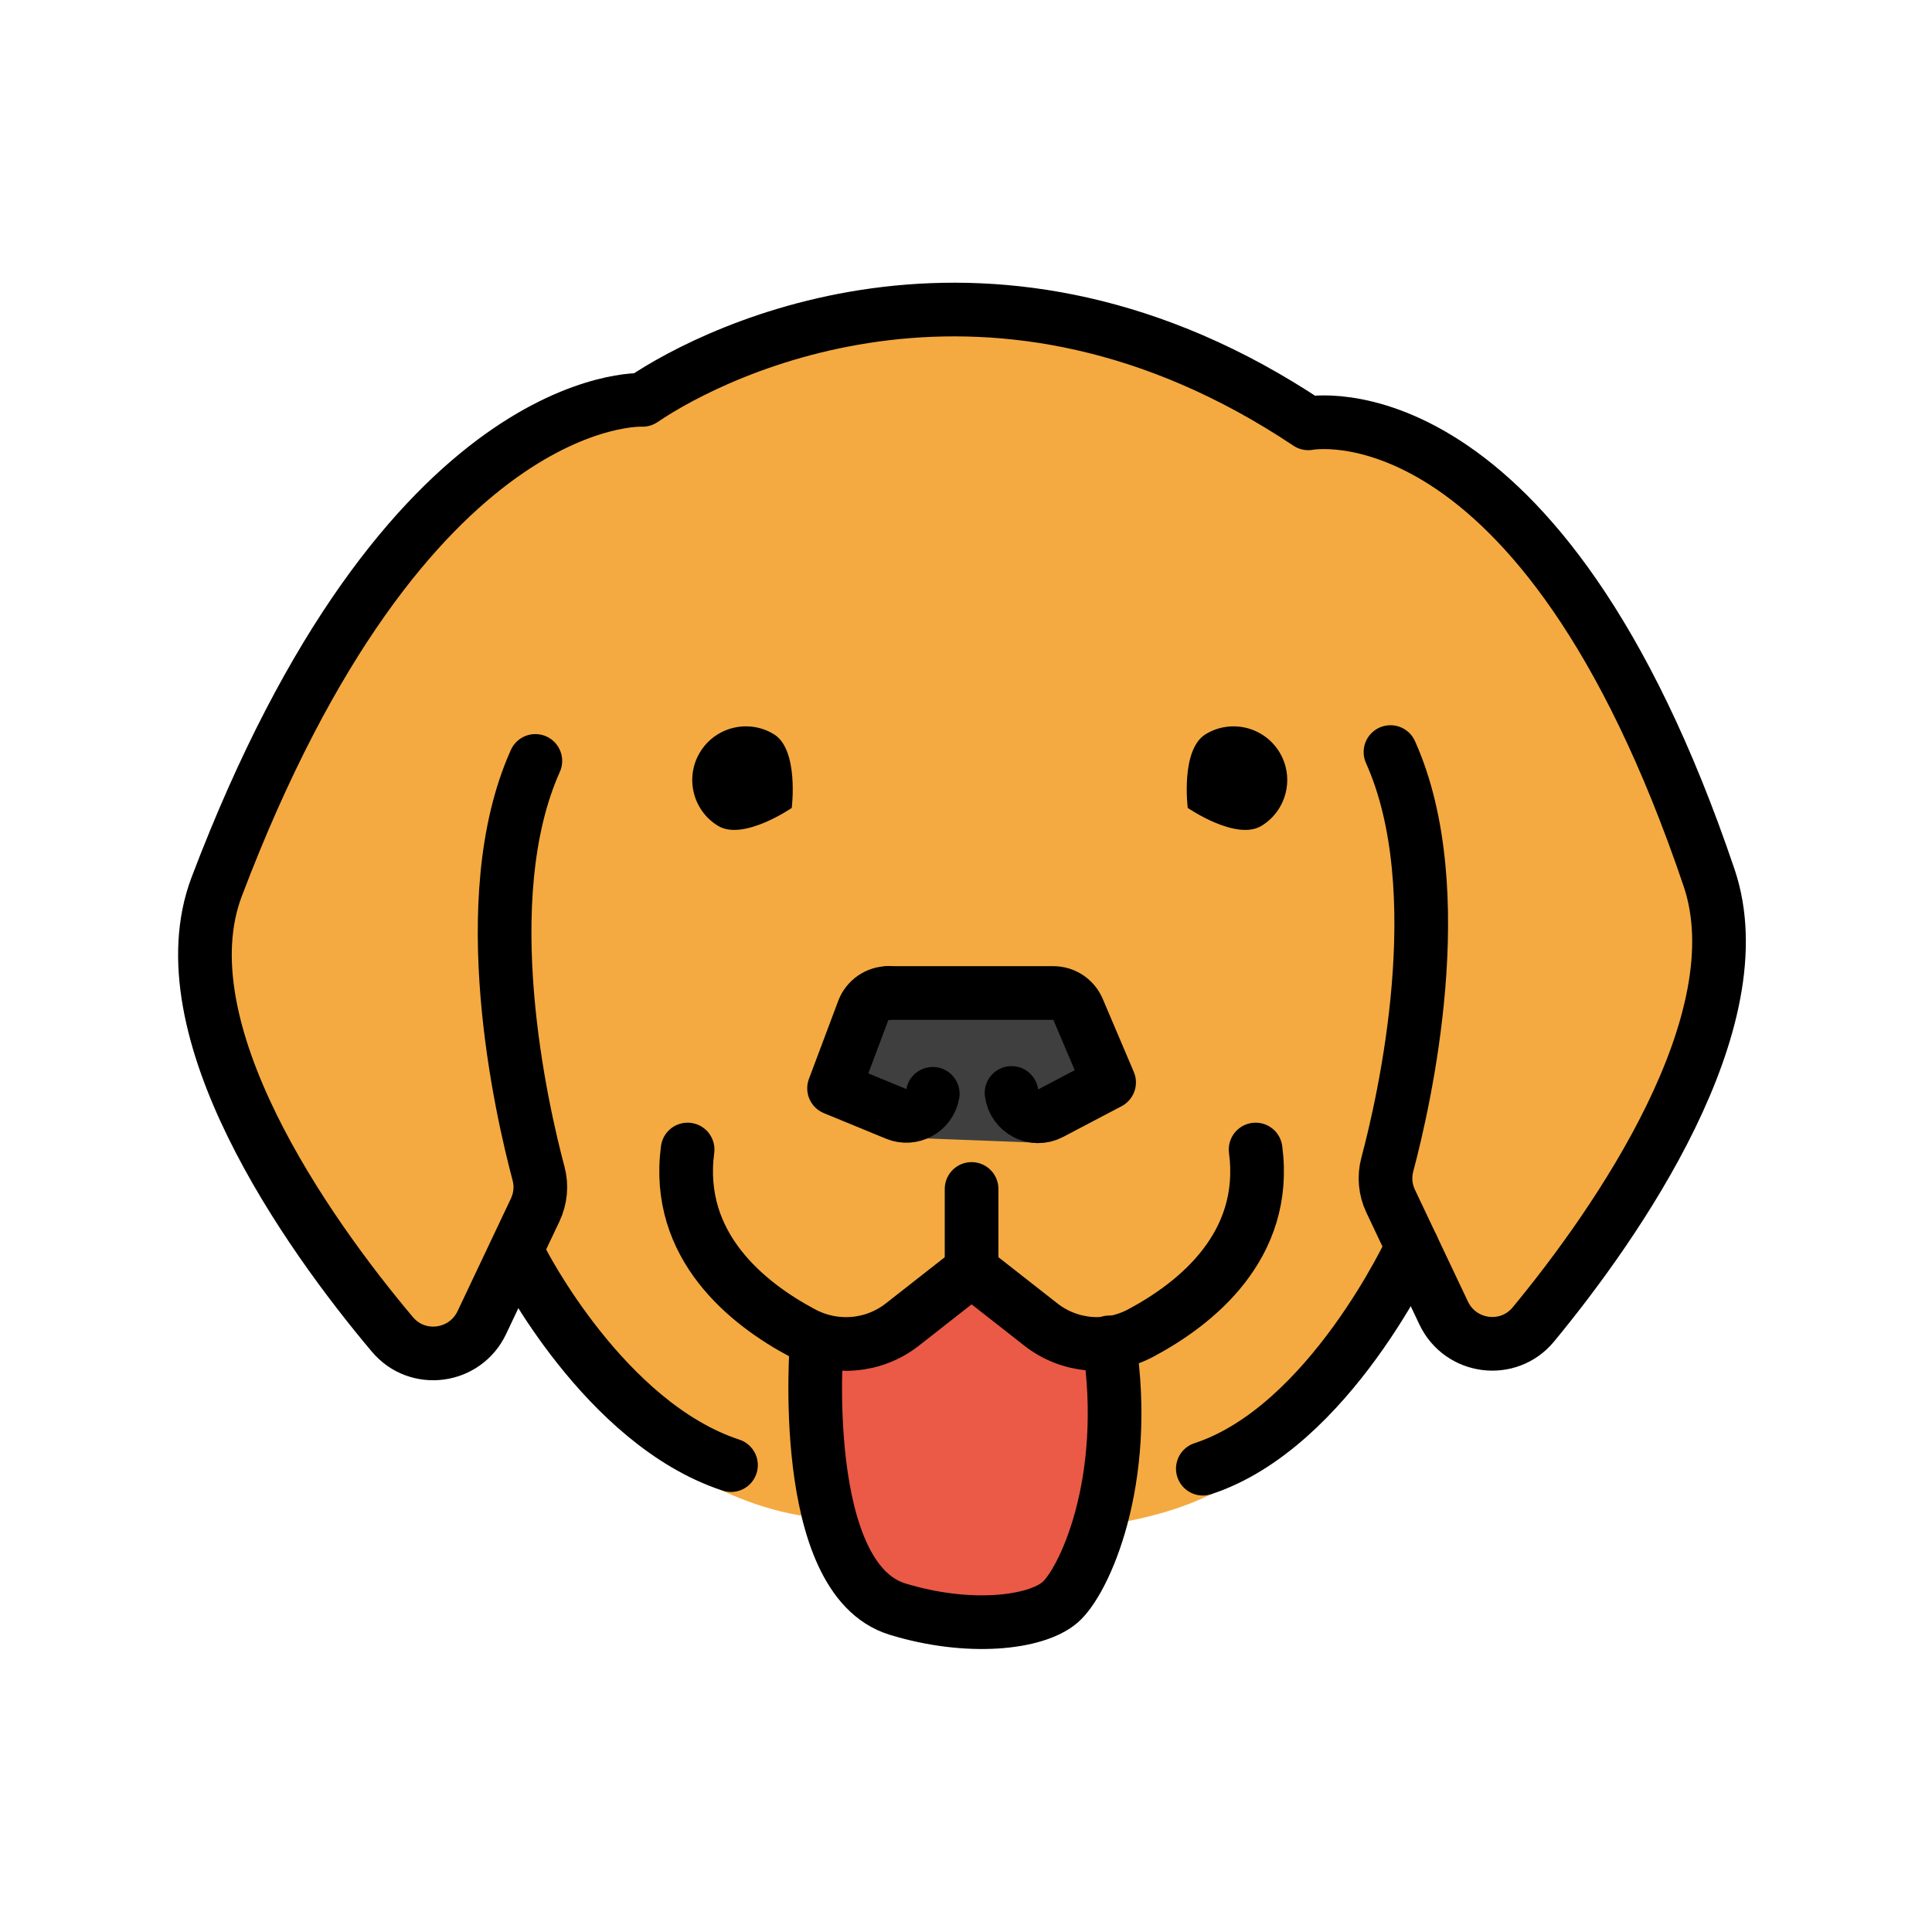
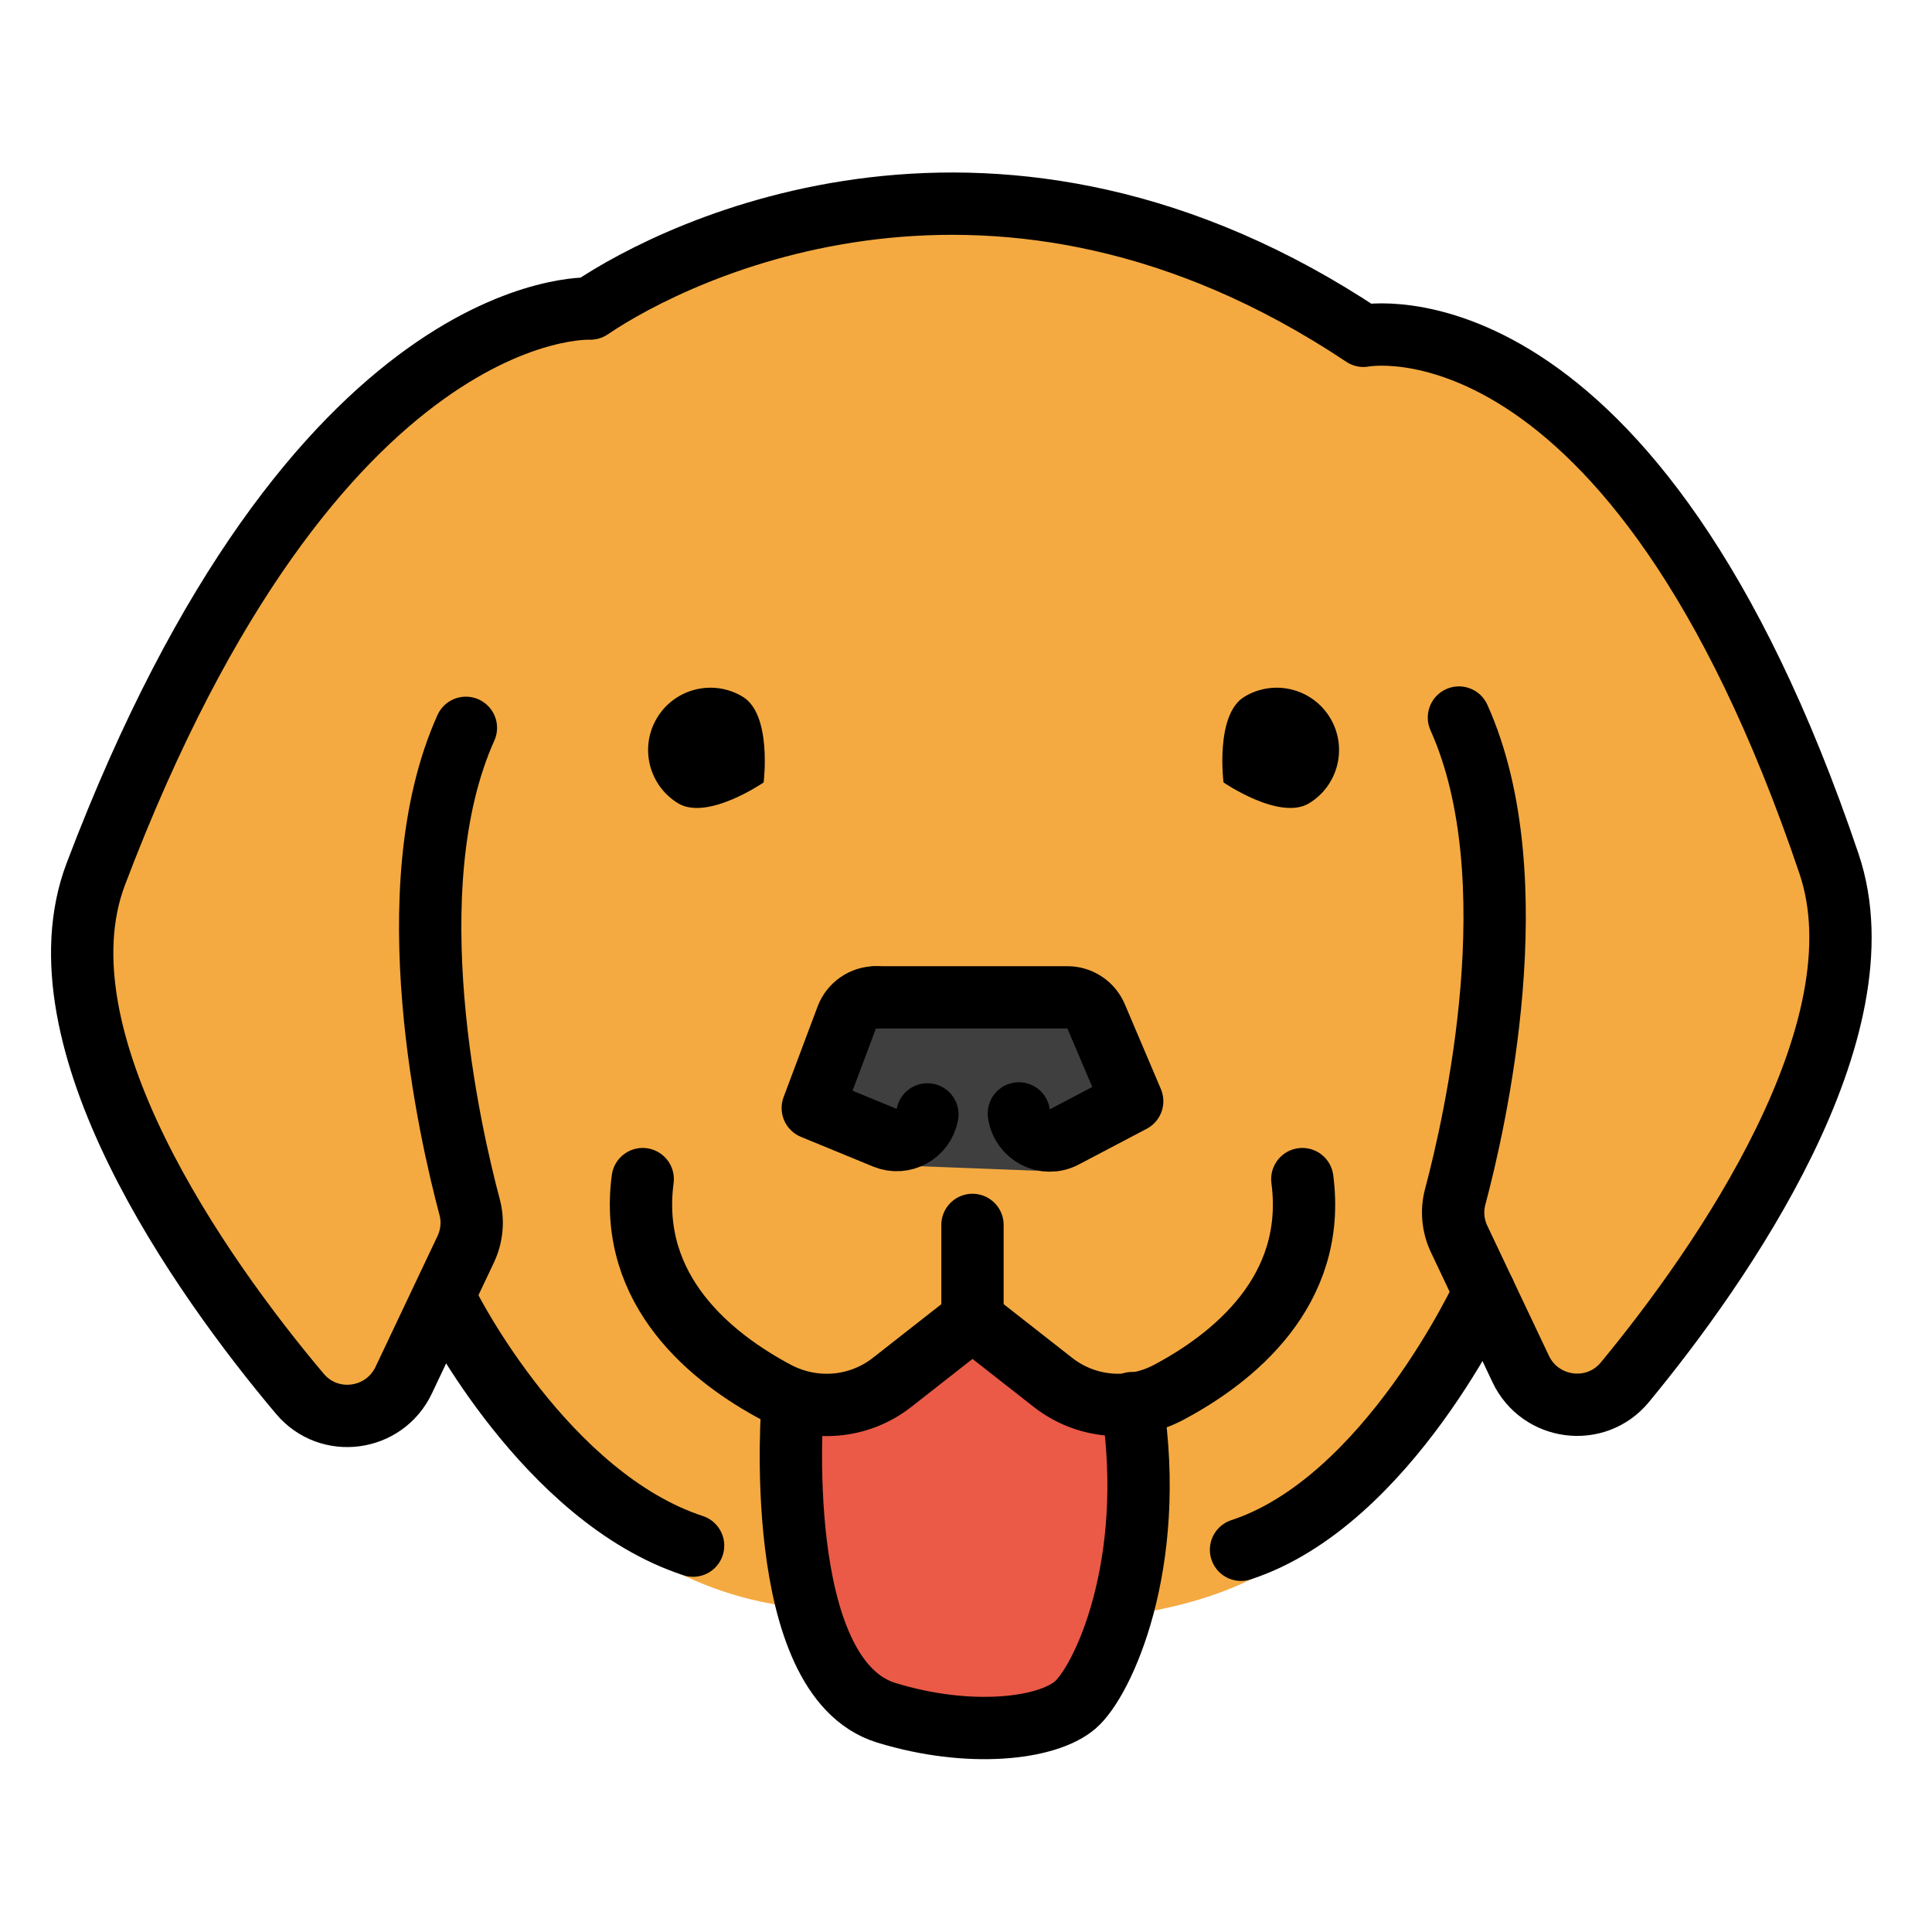
- <svg xmlns="http://www.w3.org/2000/svg" id="emoji" width="72" height="72" viewBox="0 0 72 72">
+ <svg xmlns="http://www.w3.org/2000/svg" id="emoji" width="72" height="72" viewBox="5 5 62 62">
  <g id="color">
    <path fill="#F4AA41" stroke="none" d="M23.5,14.585l-4.5,1.75l-7.25,8.5l-4.5,10.75l2,5.25c1.255,3.791,3.523,7.183,7.25,10l2.5-3.333 c0,0,3.822,7.71,10.738,8.96c0,0,10.262,1.936,15.595-0.876c3.42-1.804,4.417-4.417,4.417-4.417l3.417-3.417 l1.583,2.333l2.083-0.083l5.417-7.25L64,37.336l-0.167-4.5l-2.333-5.5l-4.833-7.417c0,0-2.667-4.917-8.167-3.917 c0,0-6.5-4.833-11.833-4.083S32.083,10.669,23.5,14.585z" />
    <polygon fill="#EA5A47" stroke="none" points="36,47.252 32.917,49.669 30.417,49.669 30.333,53.502 31.083,57.002 32.167,58.919 35,60.419 39.583,59.836 41.167,58.086 42.167,53.836 41.917,49.836 39.917,50.086" />
    <polygon fill="#3F3F3F" stroke="none" points="32.5,36.919 30.917,40.669 33.083,41.919 34.333,42.419 38.667,42.586 41.583,40.336 39.833,37.086" />
  </g>
  <g id="line">
    <path fill="#000000" stroke="none" d="M29.506,30.109c0,0-1.805,1.242-2.748,0.668c-0.943-0.575-1.242-1.805-0.668-2.748 s1.805-1.242,2.748-0.668S29.506,30.109,29.506,30.109z" />
    <path fill="none" stroke="#000000" stroke-linecap="round" stroke-linejoin="round" stroke-miterlimit="10" stroke-width="2" d="M33.109,37.006h6.146c0.401,0,0.763,0.24,0.92,0.609l1.158,2.724l-2.179,1.146 c-0.616,0.324-1.365-0.065-1.457-0.754" />
    <path fill="none" stroke="#000000" stroke-linecap="round" stroke-linejoin="round" stroke-miterlimit="10" stroke-width="2" d="M34.761,40.763c-0.113,0.627-0.776,0.99-1.365,0.747l-2.313-0.952l1.09-2.904 c0.146-0.39,0.519-0.649,0.936-0.649" />
    <path fill="none" stroke="#000000" stroke-linecap="round" stroke-linejoin="round" stroke-miterlimit="10" stroke-width="2" d="M30.436,50.027c0,0-0.719,8.793,3.007,9.938c2.646,0.812,5.15,0.532,6.062-0.25 c0.875-0.75,2.632-4.474,1.827-9.688" />
    <path fill="#000000" stroke="none" d="M44.264,30.109c0,0,1.805,1.242,2.748,0.668c0.943-0.575,1.242-1.805,0.668-2.748 c-0.575-0.943-1.805-1.242-2.748-0.668C43.988,27.935,44.264,30.109,44.264,30.109z" />
    <path fill="none" stroke="#000000" stroke-linecap="round" stroke-linejoin="round" stroke-miterlimit="10" stroke-width="2" d="M25.625,42.839c-0.475,3.602,2.234,5.75,4.285,6.841c1.197,0.637,2.651,0.518,3.718-0.318l2.581-2.023l2.581,2.023 c1.067,0.836,2.521,0.955,3.718,0.318c2.05-1.091,4.76-3.239,4.285-6.841" />
    <path fill="none" stroke="#000000" stroke-linecap="round" stroke-linejoin="round" stroke-miterlimit="10" stroke-width="2" d="M19.951,28.357c-2.317,5.16-0.508,13.025,0.119,15.376c0.122,0.457,0.075,0.935-0.127,1.363l-1.987,4.194 c-0.623,1.315-2.393,1.553-3.331,0.441c-3.192-3.787-8.558-11.39-6.549-16.686 c7.062-18.61,15.868-18.143,15.868-18.143c2.845-1.934,13.104-6.938,24.812,0.875c0,0,8.632-1.718,14.938,16.938 c1.804,5.336-3.43,12.867-6.551,16.644c-0.931,1.127-2.716,0.894-3.342-0.427l-1.974-4.166 c-0.203-0.427-0.249-0.906-0.127-1.363c0.627-2.351,2.436-10.216,0.119-15.376" />
    <path fill="none" stroke="#000000" stroke-linecap="round" stroke-linejoin="round" stroke-miterlimit="10" stroke-width="2" d="M52.631,46.463c0,0-3.078,6.722-7.805,8.271" />
    <path fill="none" stroke="#000000" stroke-linecap="round" stroke-linejoin="round" stroke-miterlimit="10" stroke-width="2" d="M19.437,46.969c0,0,3.078,6.082,7.805,7.632" />
    <line x1="36.208" x2="36.208" y1="47.339" y2="44.309" fill="none" stroke="#000000" stroke-linecap="round" stroke-linejoin="round" stroke-miterlimit="10" stroke-width="2" />
  </g>
</svg>
